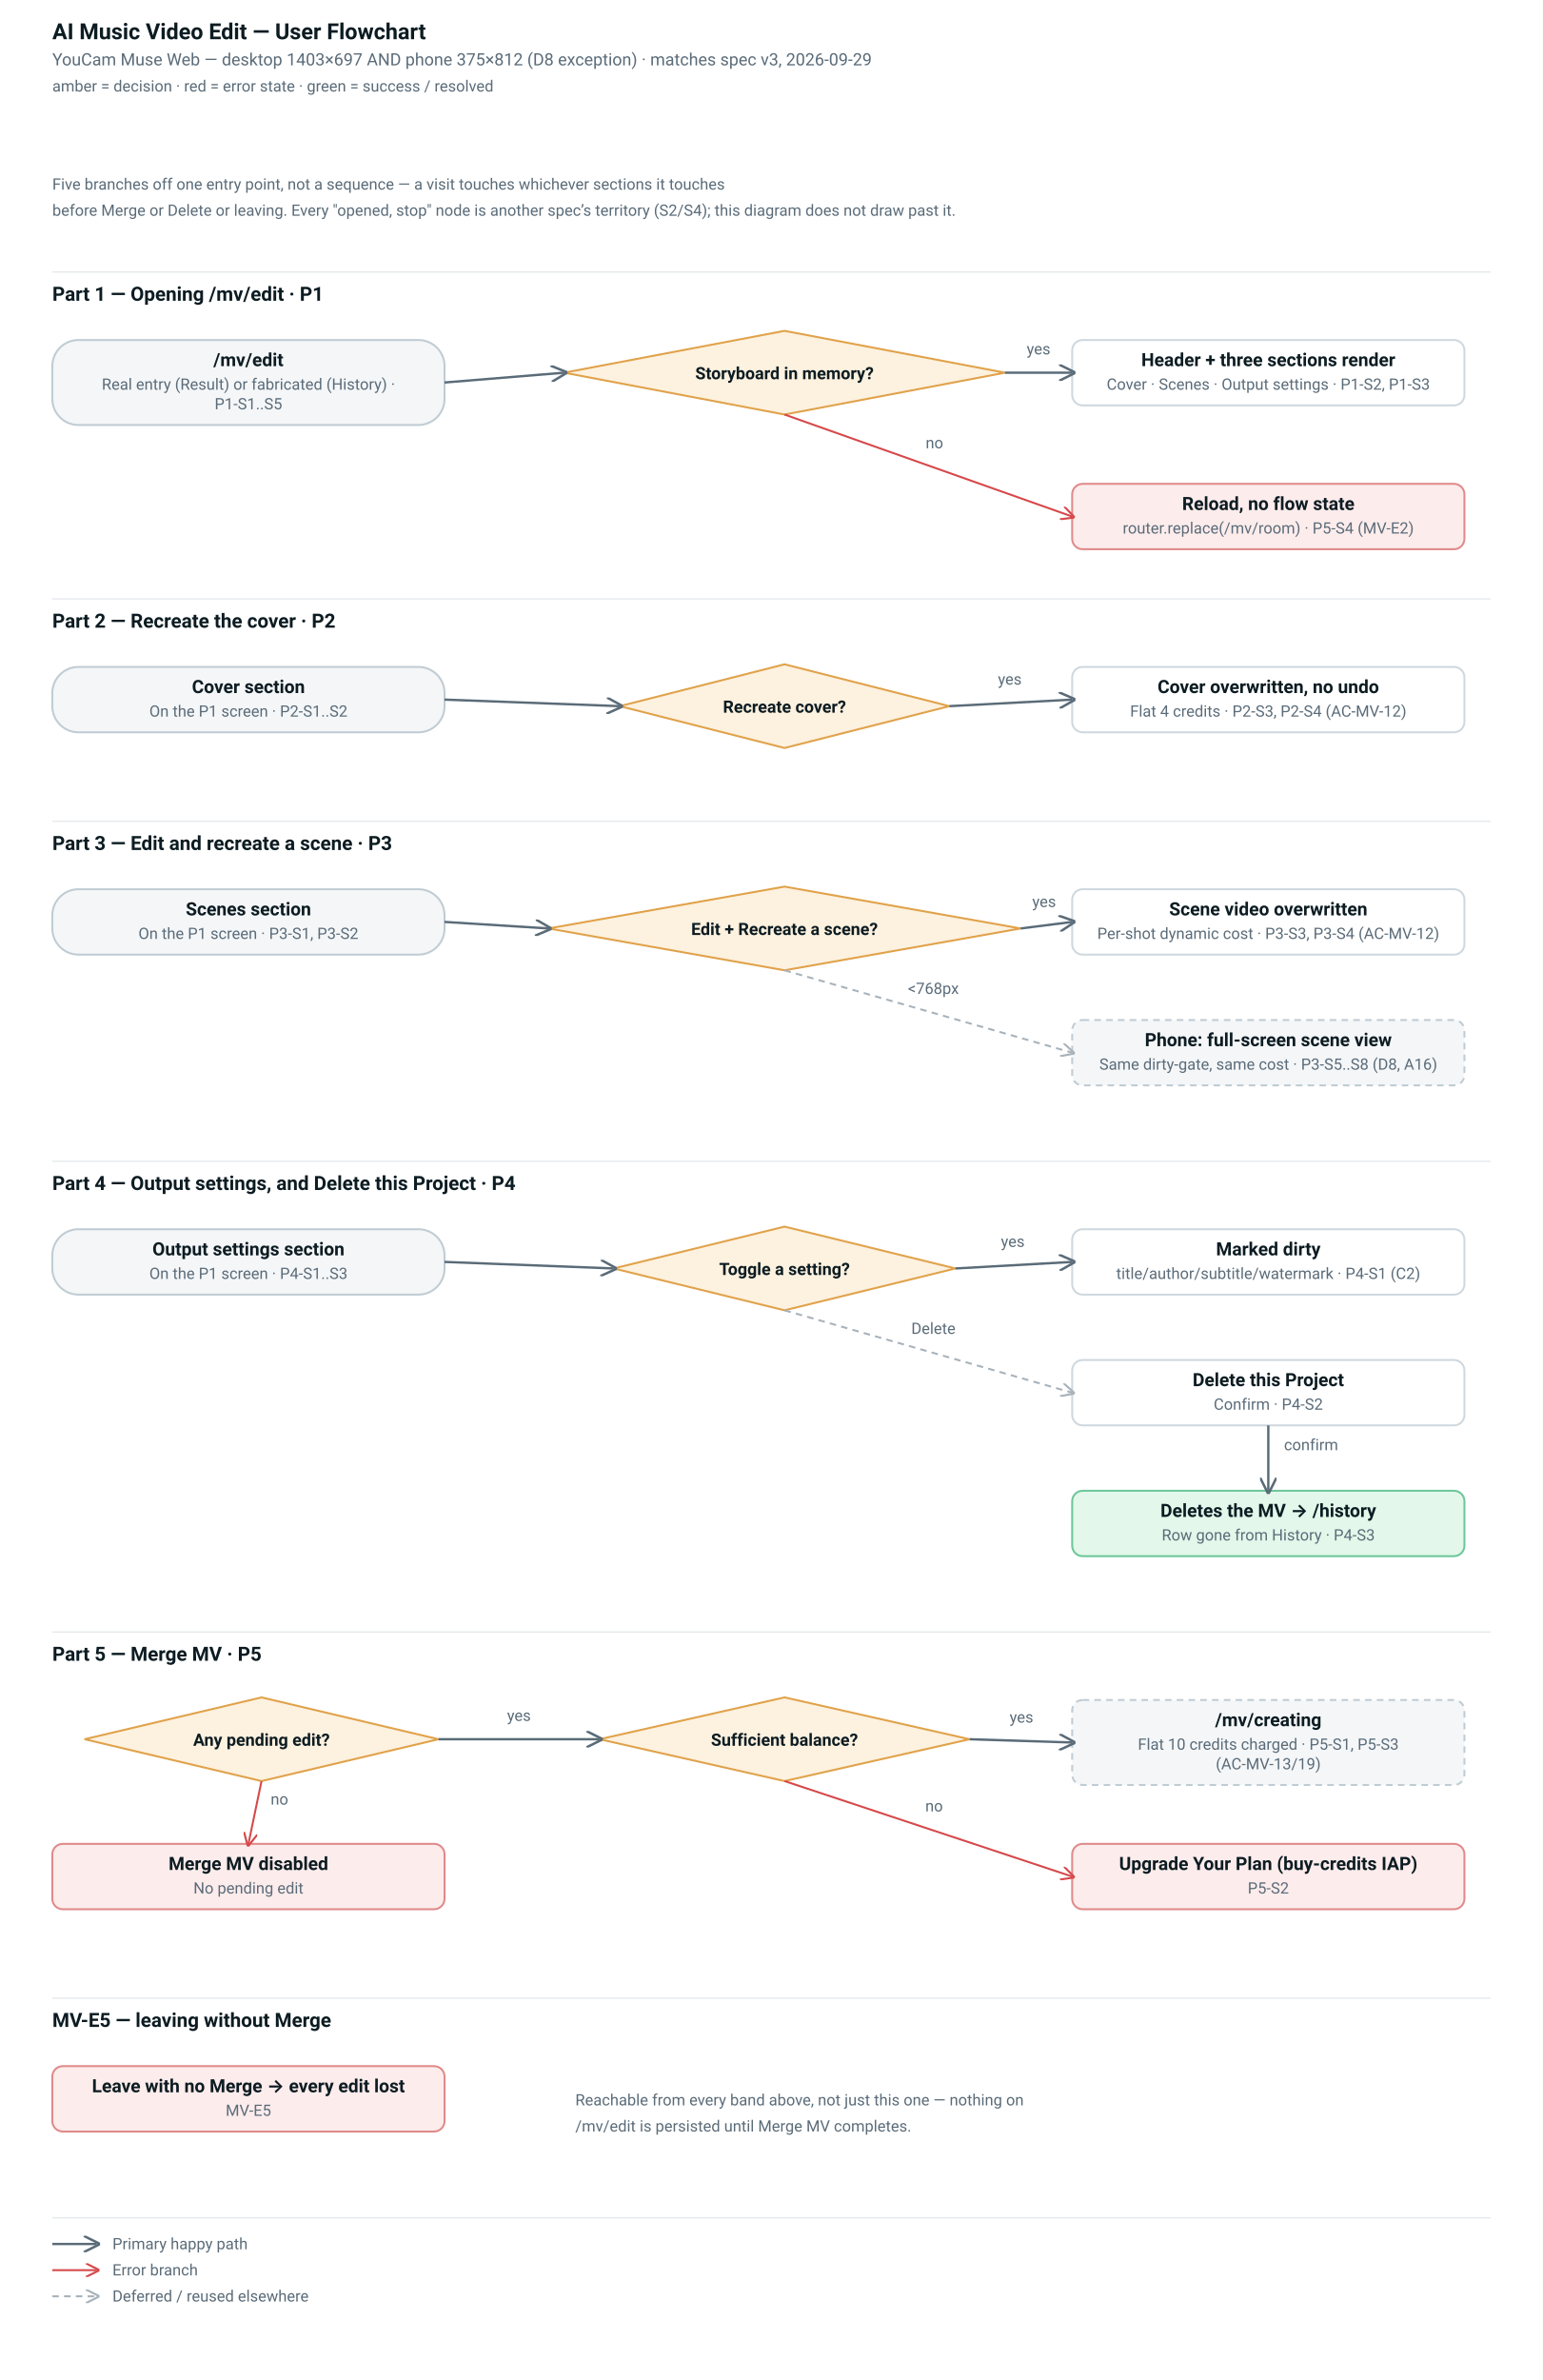
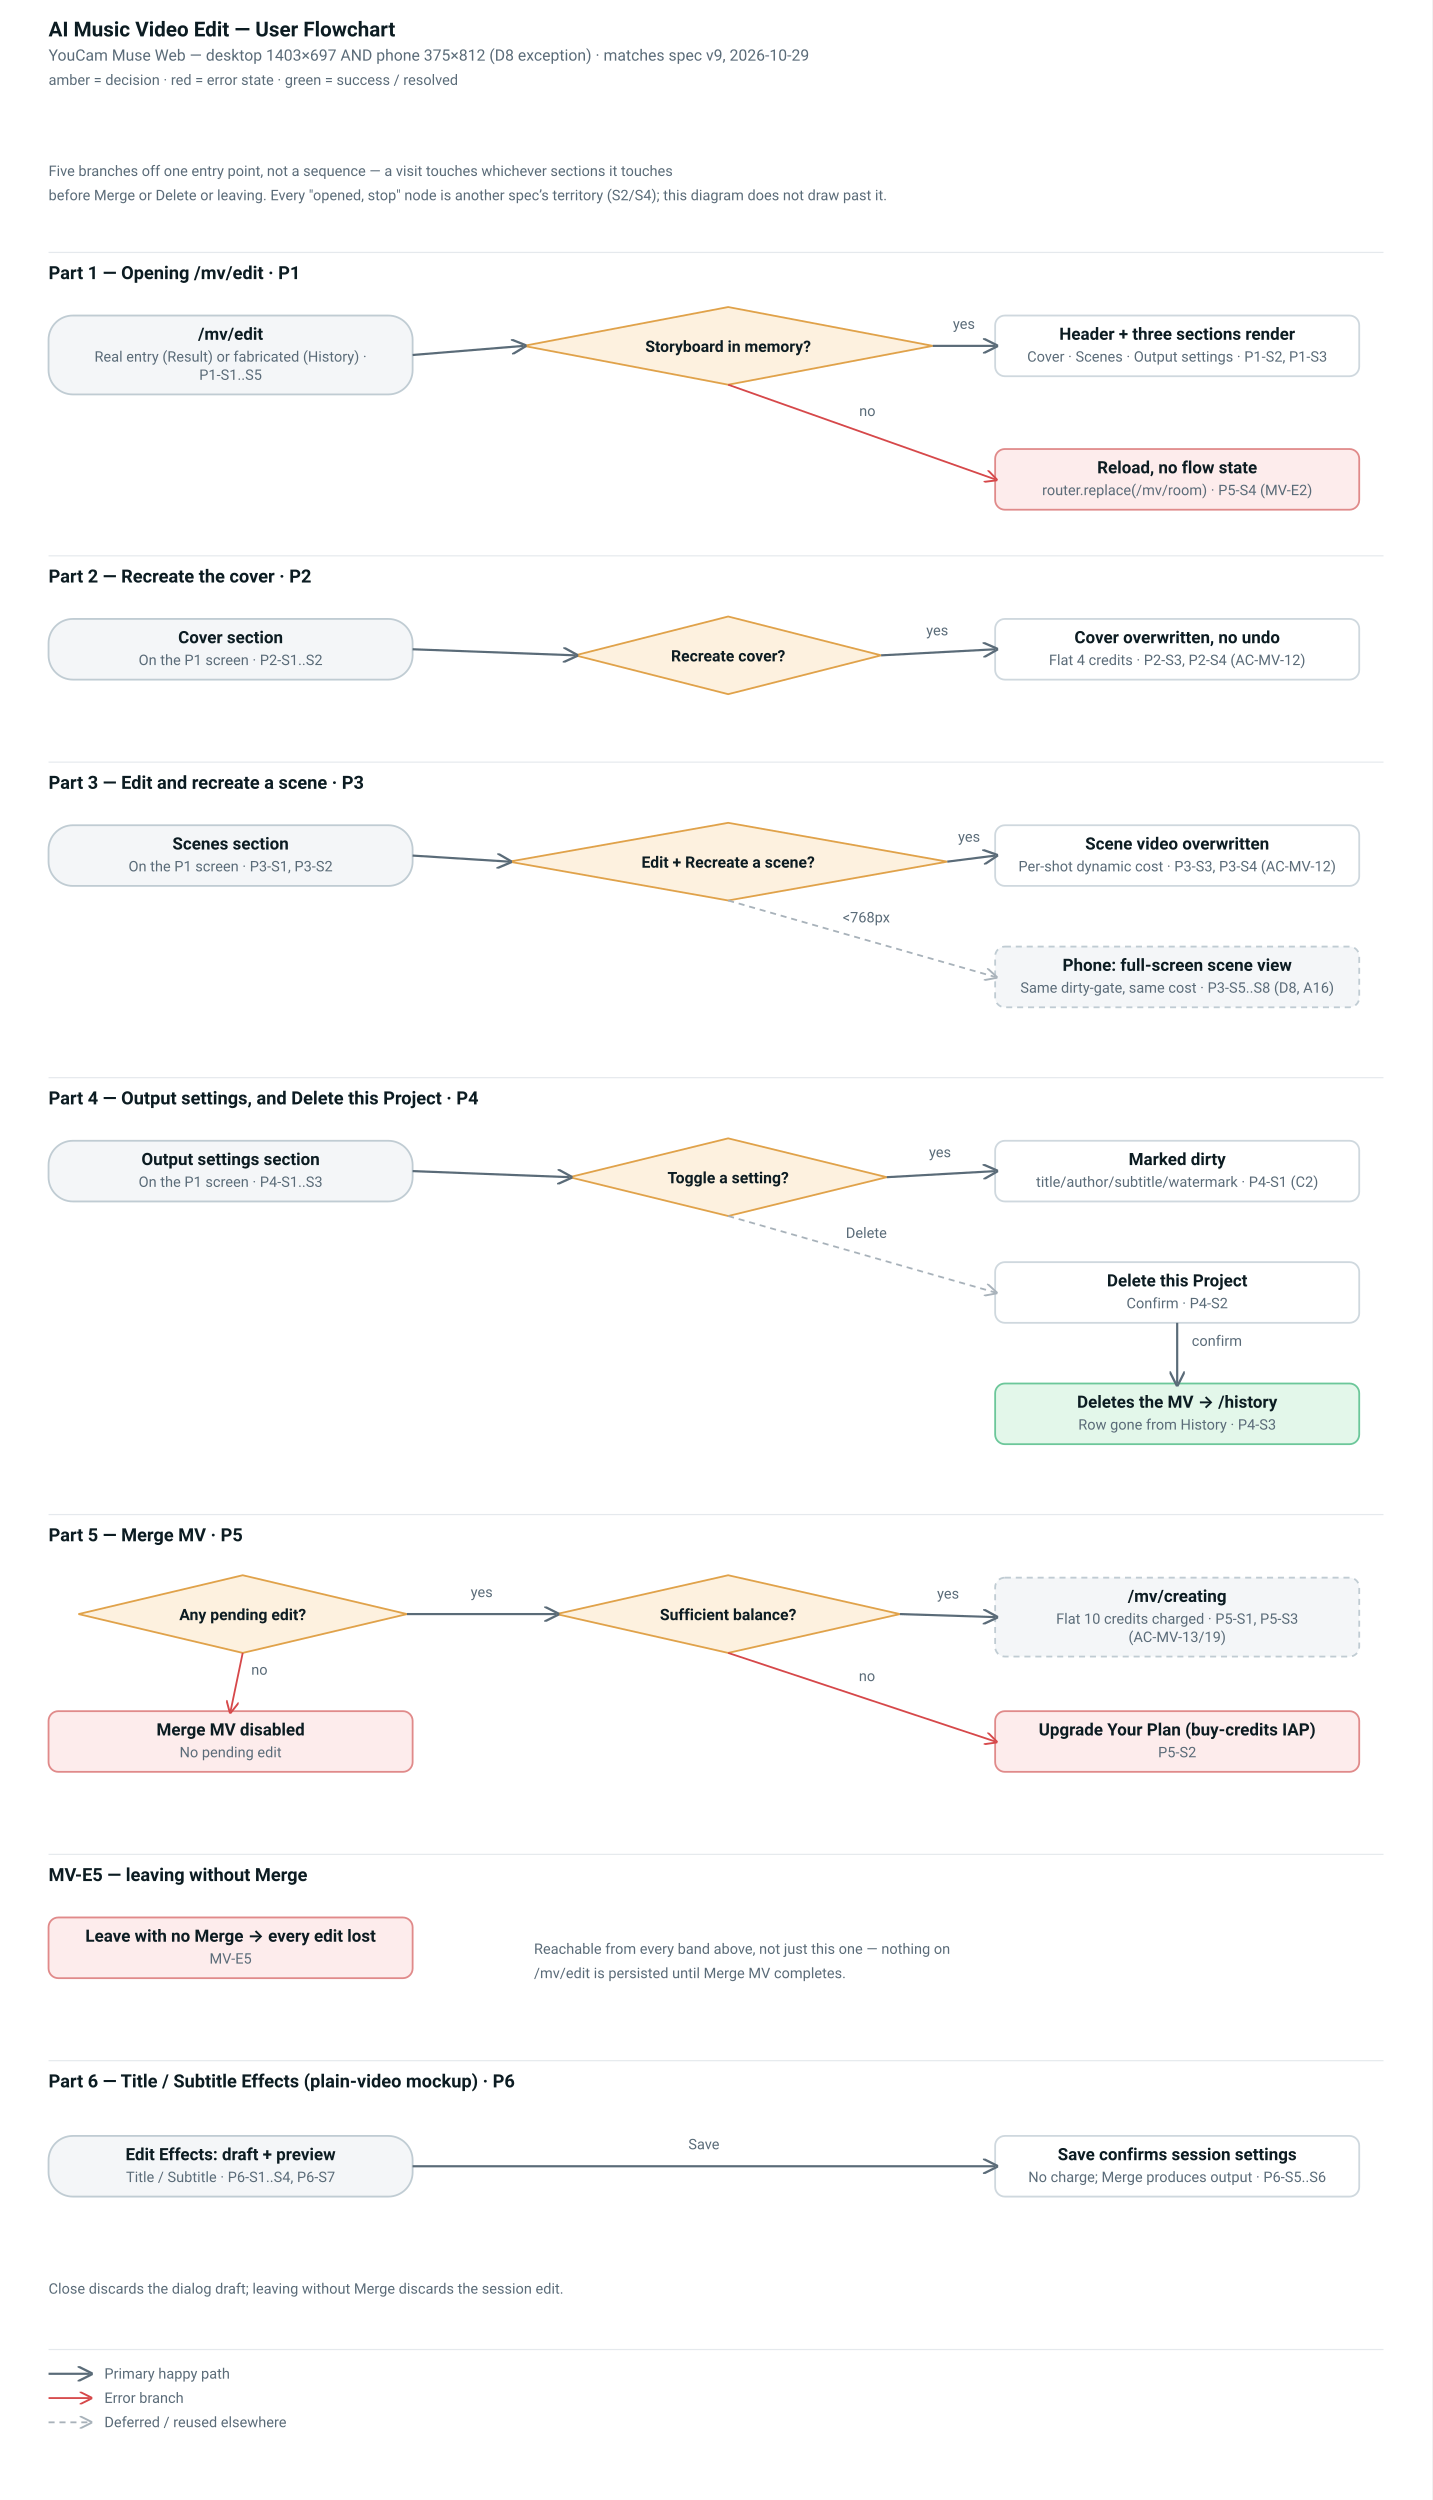
- <svg xmlns="http://www.w3.org/2000/svg" width="1180" height="1820" viewBox="0 0 1180 1820" font-family="-apple-system,BlinkMacSystemFont,'Segoe UI',Roboto,sans-serif" role="img">
+ <svg xmlns="http://www.w3.org/2000/svg" width="1180" height="2060" viewBox="0 0 1180 2060" font-family="-apple-system,BlinkMacSystemFont,'Segoe UI',Roboto,sans-serif" role="img">
  <defs>
    <marker id="fc-primary" viewBox="0 0 10 10" refX="8" refY="5" markerWidth="7" markerHeight="7" orient="auto-start-reverse">
      <path d="M0 0 L10 5 L0 10" fill="none" stroke="#5a6b78" stroke-width="1.5" />
    </marker>
    <marker id="fc-error" viewBox="0 0 10 10" refX="8" refY="5" markerWidth="7" markerHeight="7" orient="auto-start-reverse">
      <path d="M0 0 L10 5 L0 10" fill="none" stroke="#d6484a" stroke-width="1.5" />
    </marker>
    <marker id="fc-structural" viewBox="0 0 10 10" refX="8" refY="5" markerWidth="7" markerHeight="7" orient="auto-start-reverse">
      <path d="M0 0 L10 5 L0 10" fill="none" stroke="#a8b2ba" stroke-width="1.5" />
    </marker>
    <marker id="fc-deferred" viewBox="0 0 10 10" refX="8" refY="5" markerWidth="7" markerHeight="7" orient="auto-start-reverse">
      <path d="M0 0 L10 5 L0 10" fill="none" stroke="#a8b2ba" stroke-width="1.5" />
    </marker>
    <marker id="fc-retry" viewBox="0 0 10 10" refX="8" refY="5" markerWidth="7" markerHeight="7" orient="auto-start-reverse">
      <path d="M0 0 L10 5 L0 10" fill="none" stroke="#6cc7e6" stroke-width="1.5" />
    </marker>
  </defs>
-   <rect width="1180" height="1820" fill="#ffffff" />
+   <rect width="1180" height="2060" fill="#ffffff" />
  <text x="40" y="30" font-size="17" font-weight="700" fill="#0c1c22">AI Music Video Edit — User Flowchart</text>
-   <text x="40" y="50" font-size="13" fill="#5a6b78">YouCam Muse Web — desktop 1403×697 AND phone 375×812 (D8 exception) · matches spec v3, 2026-09-29</text>
+   <text x="40" y="50" font-size="13" fill="#5a6b78">YouCam Muse Web — desktop 1403×697 AND phone 375×812 (D8 exception) · matches spec v9, 2026-10-29</text>
  <text x="40" y="70" font-size="12" fill="#5a6b78">amber = decision · red = error state · green = success / resolved</text>
  <g transform="translate(0,80)">
    <text x="40" y="65" font-size="12" fill="#5a6b78">Five branches off one entry point, not a sequence — a visit touches whichever sections it touches</text>
    <text x="40" y="85" font-size="12" fill="#5a6b78">before Merge or Delete or leaving. Every "opened, stop" node is another spec’s territory (S2/S4); this diagram does not draw past it.</text>
    <line x1="40" y1="128" x2="1140" y2="128" stroke="#e5e9ed" stroke-width="1" />
    <text x="40" y="150" font-size="15" font-weight="700" fill="#0c1c22">Part 1 — Opening /mv/edit  ·  P1</text>
    <rect x="40" y="180" width="300" height="65" rx="20" fill="#f4f6f8" stroke="#c0ccd3" stroke-width="1.5" />
    <text x="190" y="200" font-size="14" font-weight="700" fill="#0c1c22" text-anchor="middle">/mv/edit</text>
    <text x="190" y="218" font-size="12" fill="#5a6b78" text-anchor="middle">Real entry (Result) or fabricated (History) ·</text>
    <text x="190" y="233" font-size="12" fill="#5a6b78" text-anchor="middle">P1-S1..S5</text>
    <polygon points="600,173 768.553,205 600,237 431.447,205" fill="#fdf1df" stroke="#e0a24a" stroke-width="1.5" />
    <text x="600" y="210" font-size="13" font-weight="700" fill="#0c1c22" text-anchor="middle">Storyboard in memory?</text>
    <line x1="340" y1="212.5" x2="431.447" y2="205" stroke="#5a6b78" stroke-width="1.8" marker-end="url(#fc-primary)" />
    <rect x="820" y="180" width="300" height="50" rx="8" fill="#ffffff" stroke="#cfd8de" stroke-width="1.5" />
    <text x="970" y="200" font-size="14" font-weight="700" fill="#0c1c22" text-anchor="middle">Header + three sections render</text>
    <text x="970" y="218" font-size="12" fill="#5a6b78" text-anchor="middle">Cover · Scenes · Output settings · P1-S2, P1-S3</text>
    <line x1="768.553" y1="205" x2="820" y2="205" stroke="#5a6b78" stroke-width="1.8" marker-end="url(#fc-primary)" />
    <text x="794.276" y="191" font-size="12" fill="#5a6b78" text-anchor="middle">yes</text>
    <rect x="820" y="290" width="300" height="50" rx="8" fill="#fdecec" stroke="#e08a8a" stroke-width="1.5" />
    <text x="970" y="310" font-size="14" font-weight="700" fill="#0c1c22" text-anchor="middle">Reload, no flow state</text>
    <text x="970" y="328" font-size="12" fill="#5a6b78" text-anchor="middle">router.replace(/mv/room) · P5-S4 (MV-E2)</text>
    <line x1="600" y1="237" x2="820" y2="315" stroke="#d6484a" stroke-width="1.5" marker-end="url(#fc-error)" />
    <text x="714.678" y="262.805" font-size="12" fill="#5a6b78" text-anchor="middle">no</text>
    <line x1="40" y1="378" x2="1140" y2="378" stroke="#e5e9ed" stroke-width="1" />
    <text x="40" y="400" font-size="15" font-weight="700" fill="#0c1c22">Part 2 — Recreate the cover  ·  P2</text>
    <rect x="40" y="430" width="300" height="50" rx="20" fill="#f4f6f8" stroke="#c0ccd3" stroke-width="1.5" />
    <text x="190" y="450" font-size="14" font-weight="700" fill="#0c1c22" text-anchor="middle">Cover section</text>
    <text x="190" y="468" font-size="12" fill="#5a6b78" text-anchor="middle">On the P1 screen · P2-S1..S2</text>
    <polygon points="600,428 726.044,460 600,492 473.956,460" fill="#fdf1df" stroke="#e0a24a" stroke-width="1.5" />
    <text x="600" y="465" font-size="13" font-weight="700" fill="#0c1c22" text-anchor="middle">Recreate cover?</text>
    <line x1="340" y1="455" x2="473.956" y2="460" stroke="#5a6b78" stroke-width="1.8" marker-end="url(#fc-primary)" />
    <rect x="820" y="430" width="300" height="50" rx="8" fill="#ffffff" stroke="#cfd8de" stroke-width="1.5" />
    <text x="970" y="450" font-size="14" font-weight="700" fill="#0c1c22" text-anchor="middle">Cover overwritten, no undo</text>
    <text x="970" y="468" font-size="12" fill="#5a6b78" text-anchor="middle">Flat 4 credits · P2-S3, P2-S4 (AC-MV-12)</text>
    <line x1="726.044" y1="460" x2="820" y2="455" stroke="#5a6b78" stroke-width="1.8" marker-end="url(#fc-primary)" />
    <text x="772.278" y="443.52" font-size="12" fill="#5a6b78" text-anchor="middle">yes</text>
    <line x1="40" y1="548" x2="1140" y2="548" stroke="#e5e9ed" stroke-width="1" />
    <text x="40" y="570" font-size="15" font-weight="700" fill="#0c1c22">Part 3 — Edit and recreate a scene  ·  P3</text>
    <rect x="40" y="600" width="300" height="50" rx="20" fill="#f4f6f8" stroke="#c0ccd3" stroke-width="1.5" />
    <text x="190" y="620" font-size="14" font-weight="700" fill="#0c1c22" text-anchor="middle">Scenes section</text>
    <text x="190" y="638" font-size="12" fill="#5a6b78" text-anchor="middle">On the P1 screen · P3-S1, P3-S2</text>
    <polygon points="600,598 780.571,630 600,662 419.429,630" fill="#fdf1df" stroke="#e0a24a" stroke-width="1.5" />
    <text x="600" y="635" font-size="13" font-weight="700" fill="#0c1c22" text-anchor="middle">Edit + Recreate a scene?</text>
    <line x1="340" y1="625" x2="419.429" y2="630" stroke="#5a6b78" stroke-width="1.8" marker-end="url(#fc-primary)" />
    <rect x="820" y="600" width="300" height="50" rx="8" fill="#ffffff" stroke="#cfd8de" stroke-width="1.5" />
    <text x="970" y="620" font-size="14" font-weight="700" fill="#0c1c22" text-anchor="middle">Scene video overwritten</text>
    <text x="970" y="638" font-size="12" fill="#5a6b78" text-anchor="middle">Per-shot dynamic cost · P3-S3, P3-S4 (AC-MV-12)</text>
    <line x1="780.571" y1="630" x2="820" y2="625" stroke="#5a6b78" stroke-width="1.8" marker-end="url(#fc-primary)" />
    <text x="798.524" y="613.611" font-size="12" fill="#5a6b78" text-anchor="middle">yes</text>
    <rect x="820" y="700" width="300" height="50" rx="8" fill="#f4f6f8" stroke="#c0ccd3" stroke-width="1.5" stroke-dasharray="5 4" />
    <text x="970" y="720" font-size="14" font-weight="700" fill="#0c1c22" text-anchor="middle">Phone: full-screen scene view</text>
    <text x="970" y="738" font-size="12" fill="#5a6b78" text-anchor="middle">Same dirty-gate, same cost · P3-S5..S8 (D8, A16)</text>
    <line x1="600" y1="662" x2="820" y2="725" stroke="#a8b2ba" stroke-width="1.5" stroke-dasharray="5 4" marker-end="url(#fc-deferred)" />
    <text x="713.854" y="680.041" font-size="12" fill="#5a6b78" text-anchor="middle">&lt;768px</text>
    <line x1="40" y1="808" x2="1140" y2="808" stroke="#e5e9ed" stroke-width="1" />
    <text x="40" y="830" font-size="15" font-weight="700" fill="#0c1c22">Part 4 — Output settings, and Delete this Project  ·  P4</text>
    <rect x="40" y="860" width="300" height="50" rx="20" fill="#f4f6f8" stroke="#c0ccd3" stroke-width="1.5" />
    <text x="190" y="880" font-size="14" font-weight="700" fill="#0c1c22" text-anchor="middle">Output settings section</text>
    <text x="190" y="898" font-size="12" fill="#5a6b78" text-anchor="middle">On the P1 screen · P4-S1..S3</text>
    <polygon points="600,858 730.704,890 600,922 469.296,890" fill="#fdf1df" stroke="#e0a24a" stroke-width="1.5" />
    <text x="600" y="895" font-size="13" font-weight="700" fill="#0c1c22" text-anchor="middle">Toggle a setting?</text>
    <line x1="340" y1="885" x2="469.296" y2="890" stroke="#5a6b78" stroke-width="1.8" marker-end="url(#fc-primary)" />
    <rect x="820" y="860" width="300" height="50" rx="8" fill="#ffffff" stroke="#cfd8de" stroke-width="1.5" />
    <text x="970" y="880" font-size="14" font-weight="700" fill="#0c1c22" text-anchor="middle">Marked dirty</text>
    <text x="970" y="898" font-size="12" fill="#5a6b78" text-anchor="middle">title/author/subtitle/watermark · P4-S1 (C2)</text>
    <line x1="730.704" y1="890" x2="820" y2="885" stroke="#5a6b78" stroke-width="1.8" marker-end="url(#fc-primary)" />
    <text x="774.569" y="873.522" font-size="12" fill="#5a6b78" text-anchor="middle">yes</text>
    <rect x="820" y="960" width="300" height="50" rx="8" fill="#ffffff" stroke="#cfd8de" stroke-width="1.5" />
    <text x="970" y="980" font-size="14" font-weight="700" fill="#0c1c22" text-anchor="middle">Delete this Project</text>
    <text x="970" y="998" font-size="12" fill="#5a6b78" text-anchor="middle">Confirm · P4-S2</text>
    <line x1="600" y1="922" x2="820" y2="985" stroke="#a8b2ba" stroke-width="1.5" stroke-dasharray="5 4" marker-end="url(#fc-deferred)" />
    <text x="713.854" y="940.041" font-size="12" fill="#5a6b78" text-anchor="middle">Delete</text>
    <rect x="820" y="1060" width="300" height="50" rx="8" fill="#e3f7ea" stroke="#6cc79a" stroke-width="1.5" />
    <text x="970" y="1080" font-size="14" font-weight="700" fill="#0c1c22" text-anchor="middle">Deletes the MV → /history</text>
    <text x="970" y="1098" font-size="12" fill="#5a6b78" text-anchor="middle">Row gone from History · P4-S3</text>
    <line x1="970" y1="1010" x2="970" y2="1060" stroke="#5a6b78" stroke-width="1.8" marker-end="url(#fc-primary)" />
    <text x="982" y="1029" font-size="12" fill="#5a6b78" text-anchor="start">confirm</text>
    <line x1="40" y1="1168" x2="1140" y2="1168" stroke="#e5e9ed" stroke-width="1" />
    <text x="40" y="1190" font-size="15" font-weight="700" fill="#0c1c22">Part 5 — Merge MV  ·  P5</text>
    <polygon points="200,1218 335.35,1250 200,1282 64.65,1250" fill="#fdf1df" stroke="#e0a24a" stroke-width="1.5" />
    <text x="200" y="1255" font-size="13" font-weight="700" fill="#0c1c22" text-anchor="middle">Any pending edit?</text>
    <rect x="40" y="1330" width="300" height="50" rx="8" fill="#fdecec" stroke="#e08a8a" stroke-width="1.5" />
    <text x="190" y="1350" font-size="14" font-weight="700" fill="#0c1c22" text-anchor="middle">Merge MV disabled</text>
    <text x="190" y="1368" font-size="12" fill="#5a6b78" text-anchor="middle">No pending edit</text>
    <line x1="200" y1="1282" x2="190" y2="1330" stroke="#d6484a" stroke-width="1.5" marker-end="url(#fc-error)" />
    <text x="207" y="1300" font-size="12" fill="#5a6b78" text-anchor="start">no</text>
    <polygon points="600,1218 741.526,1250 600,1282 458.474,1250" fill="#fdf1df" stroke="#e0a24a" stroke-width="1.5" />
    <text x="600" y="1255" font-size="13" font-weight="700" fill="#0c1c22" text-anchor="middle">Sufficient balance?</text>
    <line x1="335.35" y1="1250" x2="458.474" y2="1250" stroke="#5a6b78" stroke-width="1.8" marker-end="url(#fc-primary)" />
    <text x="396.912" y="1236" font-size="12" fill="#5a6b78" text-anchor="middle">yes</text>
    <rect x="820" y="1220" width="300" height="65" rx="8" fill="#f4f6f8" stroke="#c0ccd3" stroke-width="1.5" stroke-dasharray="5 4" />
    <text x="970" y="1240" font-size="14" font-weight="700" fill="#0c1c22" text-anchor="middle">/mv/creating</text>
    <text x="970" y="1258" font-size="12" fill="#5a6b78" text-anchor="middle">Flat 10 credits charged · P5-S1, P5-S3</text>
    <text x="970" y="1273" font-size="12" fill="#5a6b78" text-anchor="middle">(AC-MV-13/19)</text>
    <line x1="741.526" y1="1250" x2="820" y2="1252.5" stroke="#5a6b78" stroke-width="1.8" marker-end="url(#fc-primary)" />
    <text x="781.209" y="1237.26" font-size="12" fill="#5a6b78" text-anchor="middle">yes</text>
    <rect x="820" y="1330" width="300" height="50" rx="8" fill="#fdecec" stroke="#e08a8a" stroke-width="1.5" />
    <text x="970" y="1350" font-size="14" font-weight="700" fill="#0c1c22" text-anchor="middle">Upgrade Your Plan (buy-credits IAP)</text>
    <text x="970" y="1368" font-size="12" fill="#5a6b78" text-anchor="middle">P5-S2</text>
    <line x1="600" y1="1282" x2="820" y2="1355" stroke="#d6484a" stroke-width="1.5" marker-end="url(#fc-error)" />
    <text x="714.409" y="1305.21" font-size="12" fill="#5a6b78" text-anchor="middle">no</text>
    <line x1="40" y1="1448" x2="1140" y2="1448" stroke="#e5e9ed" stroke-width="1" />
    <text x="40" y="1470" font-size="15" font-weight="700" fill="#0c1c22">MV-E5 — leaving without Merge</text>
    <rect x="40" y="1500" width="300" height="50" rx="8" fill="#fdecec" stroke="#e08a8a" stroke-width="1.5" />
    <text x="190" y="1520" font-size="14" font-weight="700" fill="#0c1c22" text-anchor="middle">Leave with no Merge → every edit lost</text>
    <text x="190" y="1538" font-size="12" fill="#5a6b78" text-anchor="middle">MV-E5</text>
    <text x="440" y="1530" font-size="12" fill="#5a6b78">Reachable from every band above, not just this one — nothing on</text>
    <text x="440" y="1550" font-size="12" fill="#5a6b78">/mv/edit is persisted until Merge MV completes.</text>
-     <line x1="40" y1="1616" x2="1140" y2="1616" stroke="#e5e9ed" stroke-width="1" />
-     <line x1="40" y1="1636" x2="74" y2="1636" stroke="#5a6b78" stroke-width="1.8" marker-end="url(#fc-primary)" />
-     <text x="86" y="1640" font-size="12" fill="#5a6b78">Primary happy path</text>
-     <line x1="40" y1="1656" x2="74" y2="1656" stroke="#d6484a" stroke-width="1.5" marker-end="url(#fc-error)" />
-     <text x="86" y="1660" font-size="12" fill="#5a6b78">Error branch</text>
-     <line x1="40" y1="1676" x2="74" y2="1676" stroke="#a8b2ba" stroke-width="1.5" stroke-dasharray="5 4" marker-end="url(#fc-deferred)" />
-     <text x="86" y="1680" font-size="12" fill="#5a6b78">Deferred / reused elsewhere</text>
+     <line x1="40" y1="1618" x2="1140" y2="1618" stroke="#e5e9ed" stroke-width="1" />
+     <text x="40" y="1640" font-size="15" font-weight="700" fill="#0c1c22">Part 6 — Title / Subtitle Effects (plain-video mockup) · P6</text>
+     <rect x="40" y="1680" width="300" height="50" rx="20" fill="#f4f6f8" stroke="#c0ccd3" stroke-width="1.5" />
+     <text x="190" y="1700" font-size="14" font-weight="700" fill="#0c1c22" text-anchor="middle">Edit Effects: draft + preview</text>
+     <text x="190" y="1718" font-size="12" fill="#5a6b78" text-anchor="middle">Title / Subtitle · P6-S1..S4, P6-S7</text>
+     <rect x="820" y="1680" width="300" height="50" rx="8" fill="#ffffff" stroke="#cfd8de" stroke-width="1.5" />
+     <text x="970" y="1700" font-size="14" font-weight="700" fill="#0c1c22" text-anchor="middle">Save confirms session settings</text>
+     <text x="970" y="1718" font-size="12" fill="#5a6b78" text-anchor="middle">No charge; Merge produces output · P6-S5..S6</text>
+     <line x1="340" y1="1705" x2="820" y2="1705" stroke="#5a6b78" stroke-width="1.8" marker-end="url(#fc-primary)" />
+     <text x="580" y="1691" font-size="12" fill="#5a6b78" text-anchor="middle">Save</text>
+     <text x="40" y="1810" font-size="12" fill="#5a6b78">Close discards the dialog draft; leaving without Merge discards the session edit.</text>
+     <line x1="40" y1="1856" x2="1140" y2="1856" stroke="#e5e9ed" stroke-width="1" />
+     <line x1="40" y1="1876" x2="74" y2="1876" stroke="#5a6b78" stroke-width="1.8" marker-end="url(#fc-primary)" />
+     <text x="86" y="1880" font-size="12" fill="#5a6b78">Primary happy path</text>
+     <line x1="40" y1="1896" x2="74" y2="1896" stroke="#d6484a" stroke-width="1.5" marker-end="url(#fc-error)" />
+     <text x="86" y="1900" font-size="12" fill="#5a6b78">Error branch</text>
+     <line x1="40" y1="1916" x2="74" y2="1916" stroke="#a8b2ba" stroke-width="1.5" stroke-dasharray="5 4" marker-end="url(#fc-deferred)" />
+     <text x="86" y="1920" font-size="12" fill="#5a6b78">Deferred / reused elsewhere</text>
  </g>
</svg>
